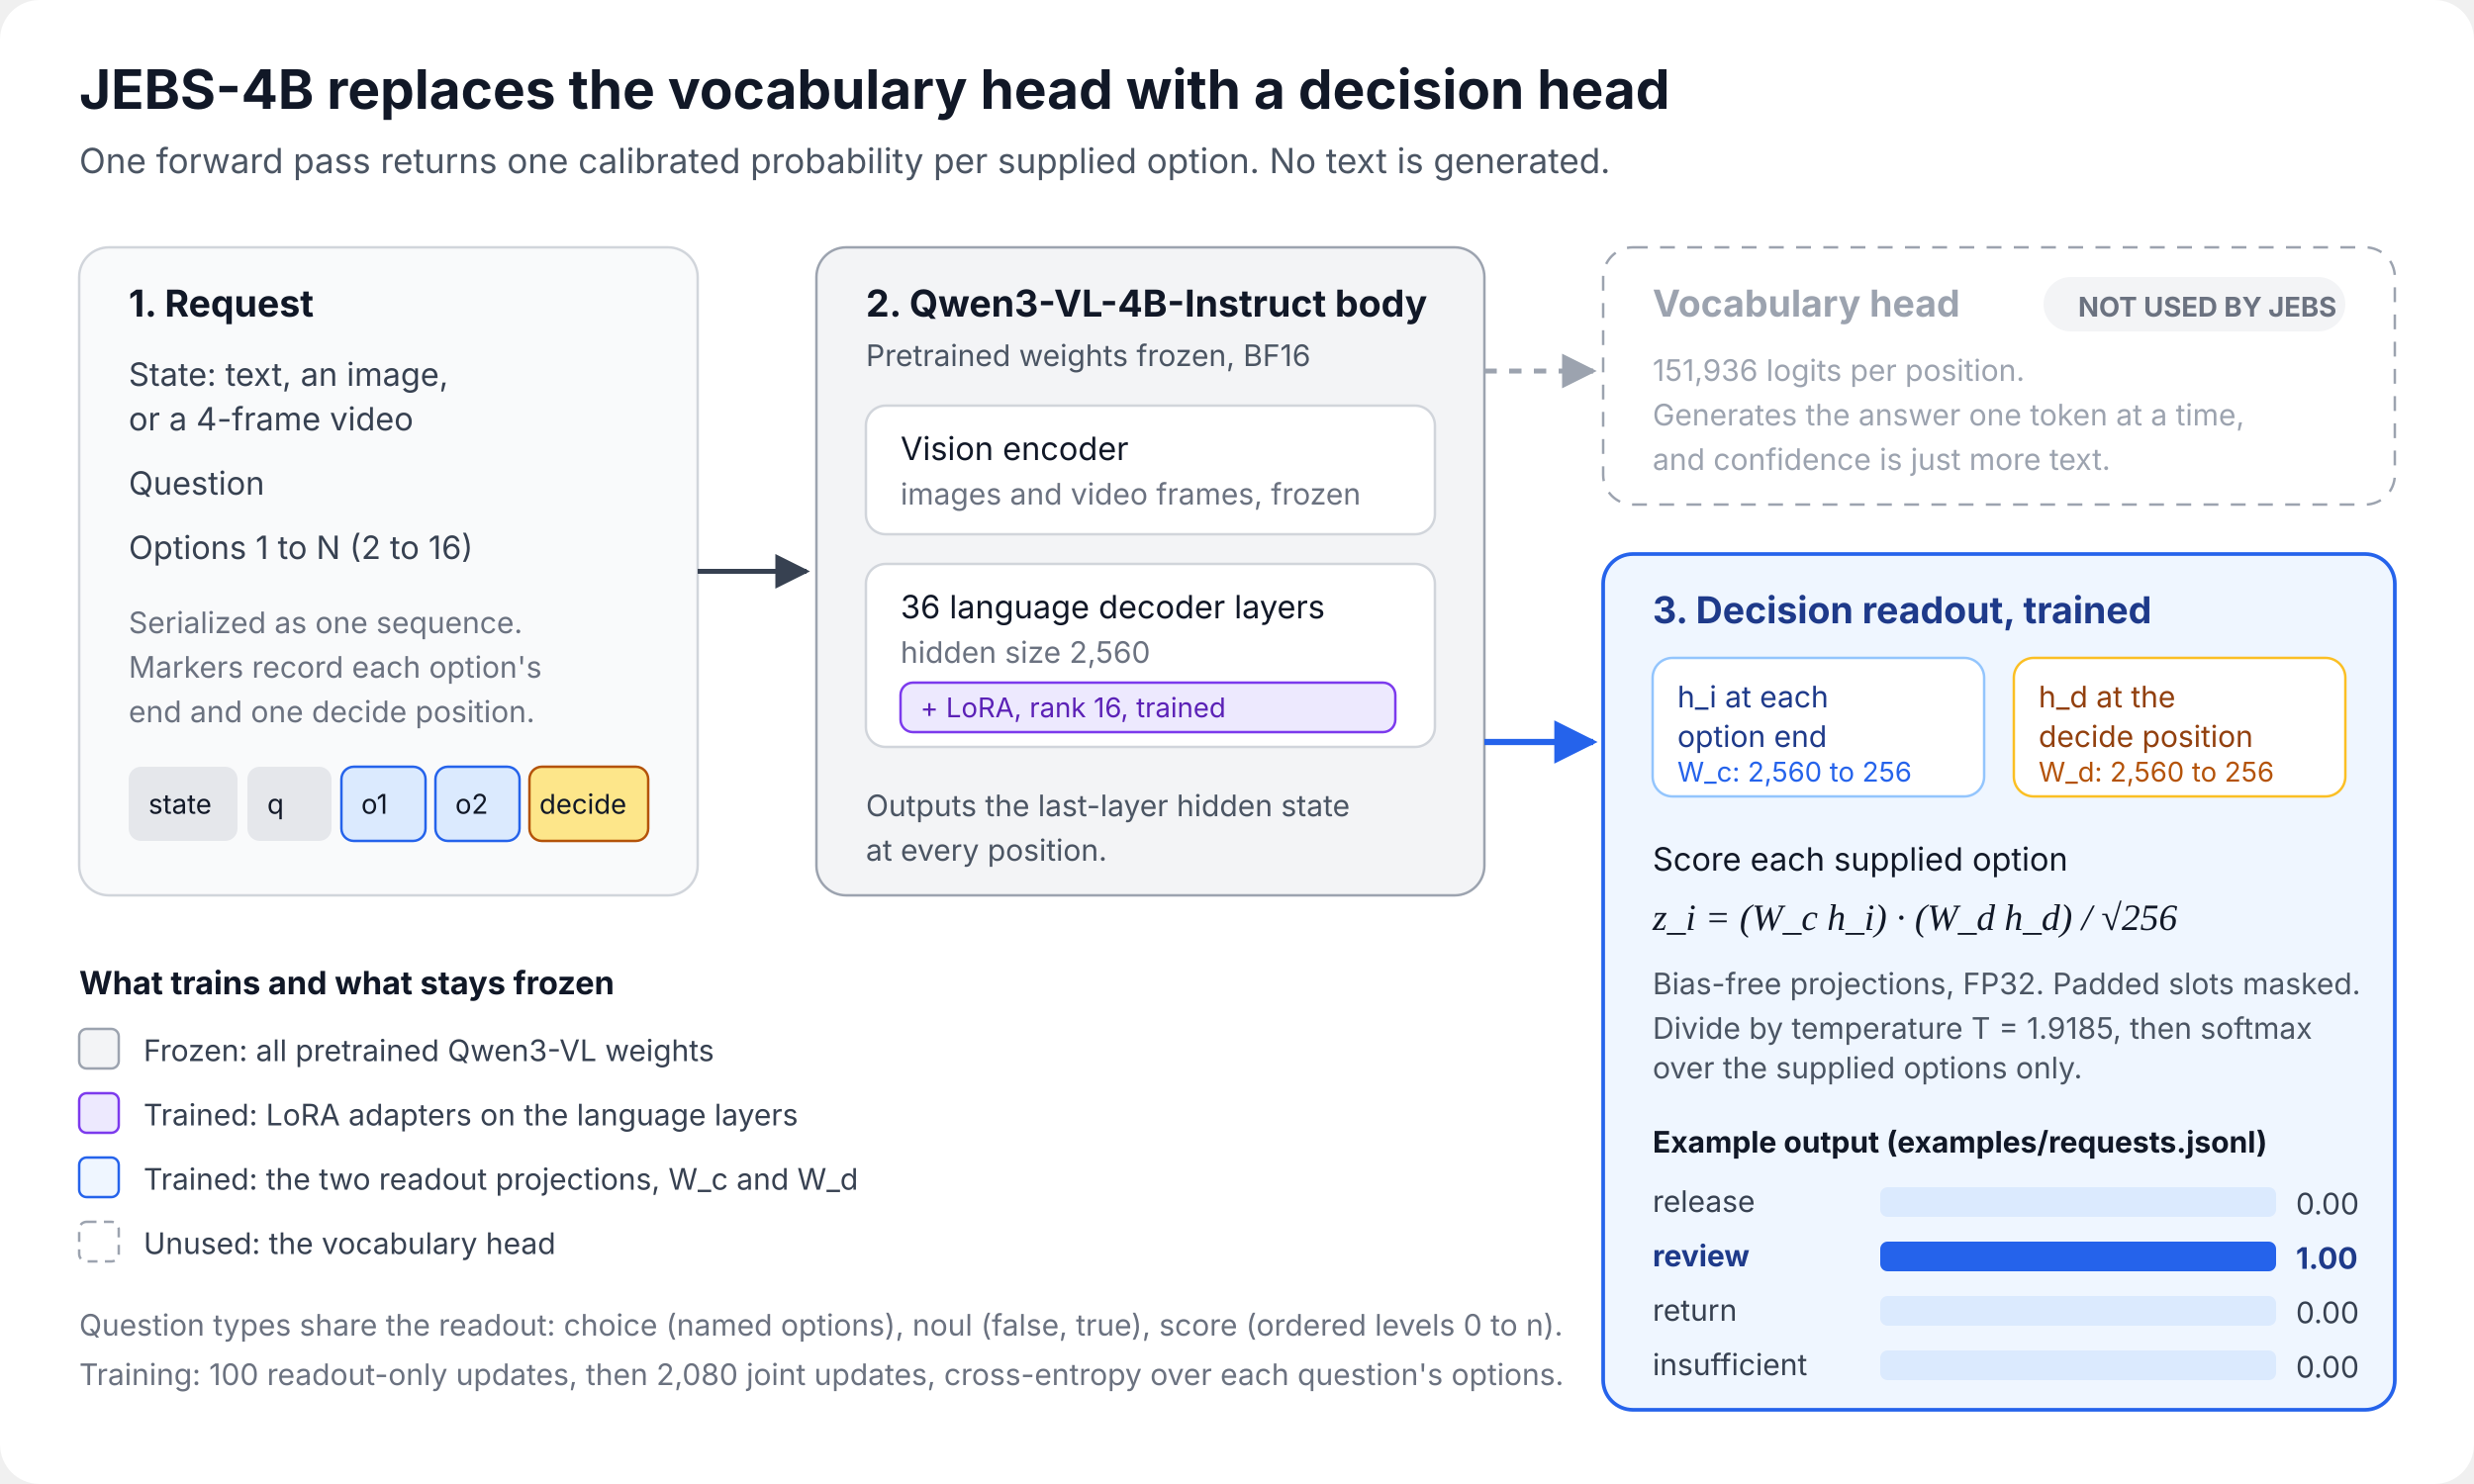
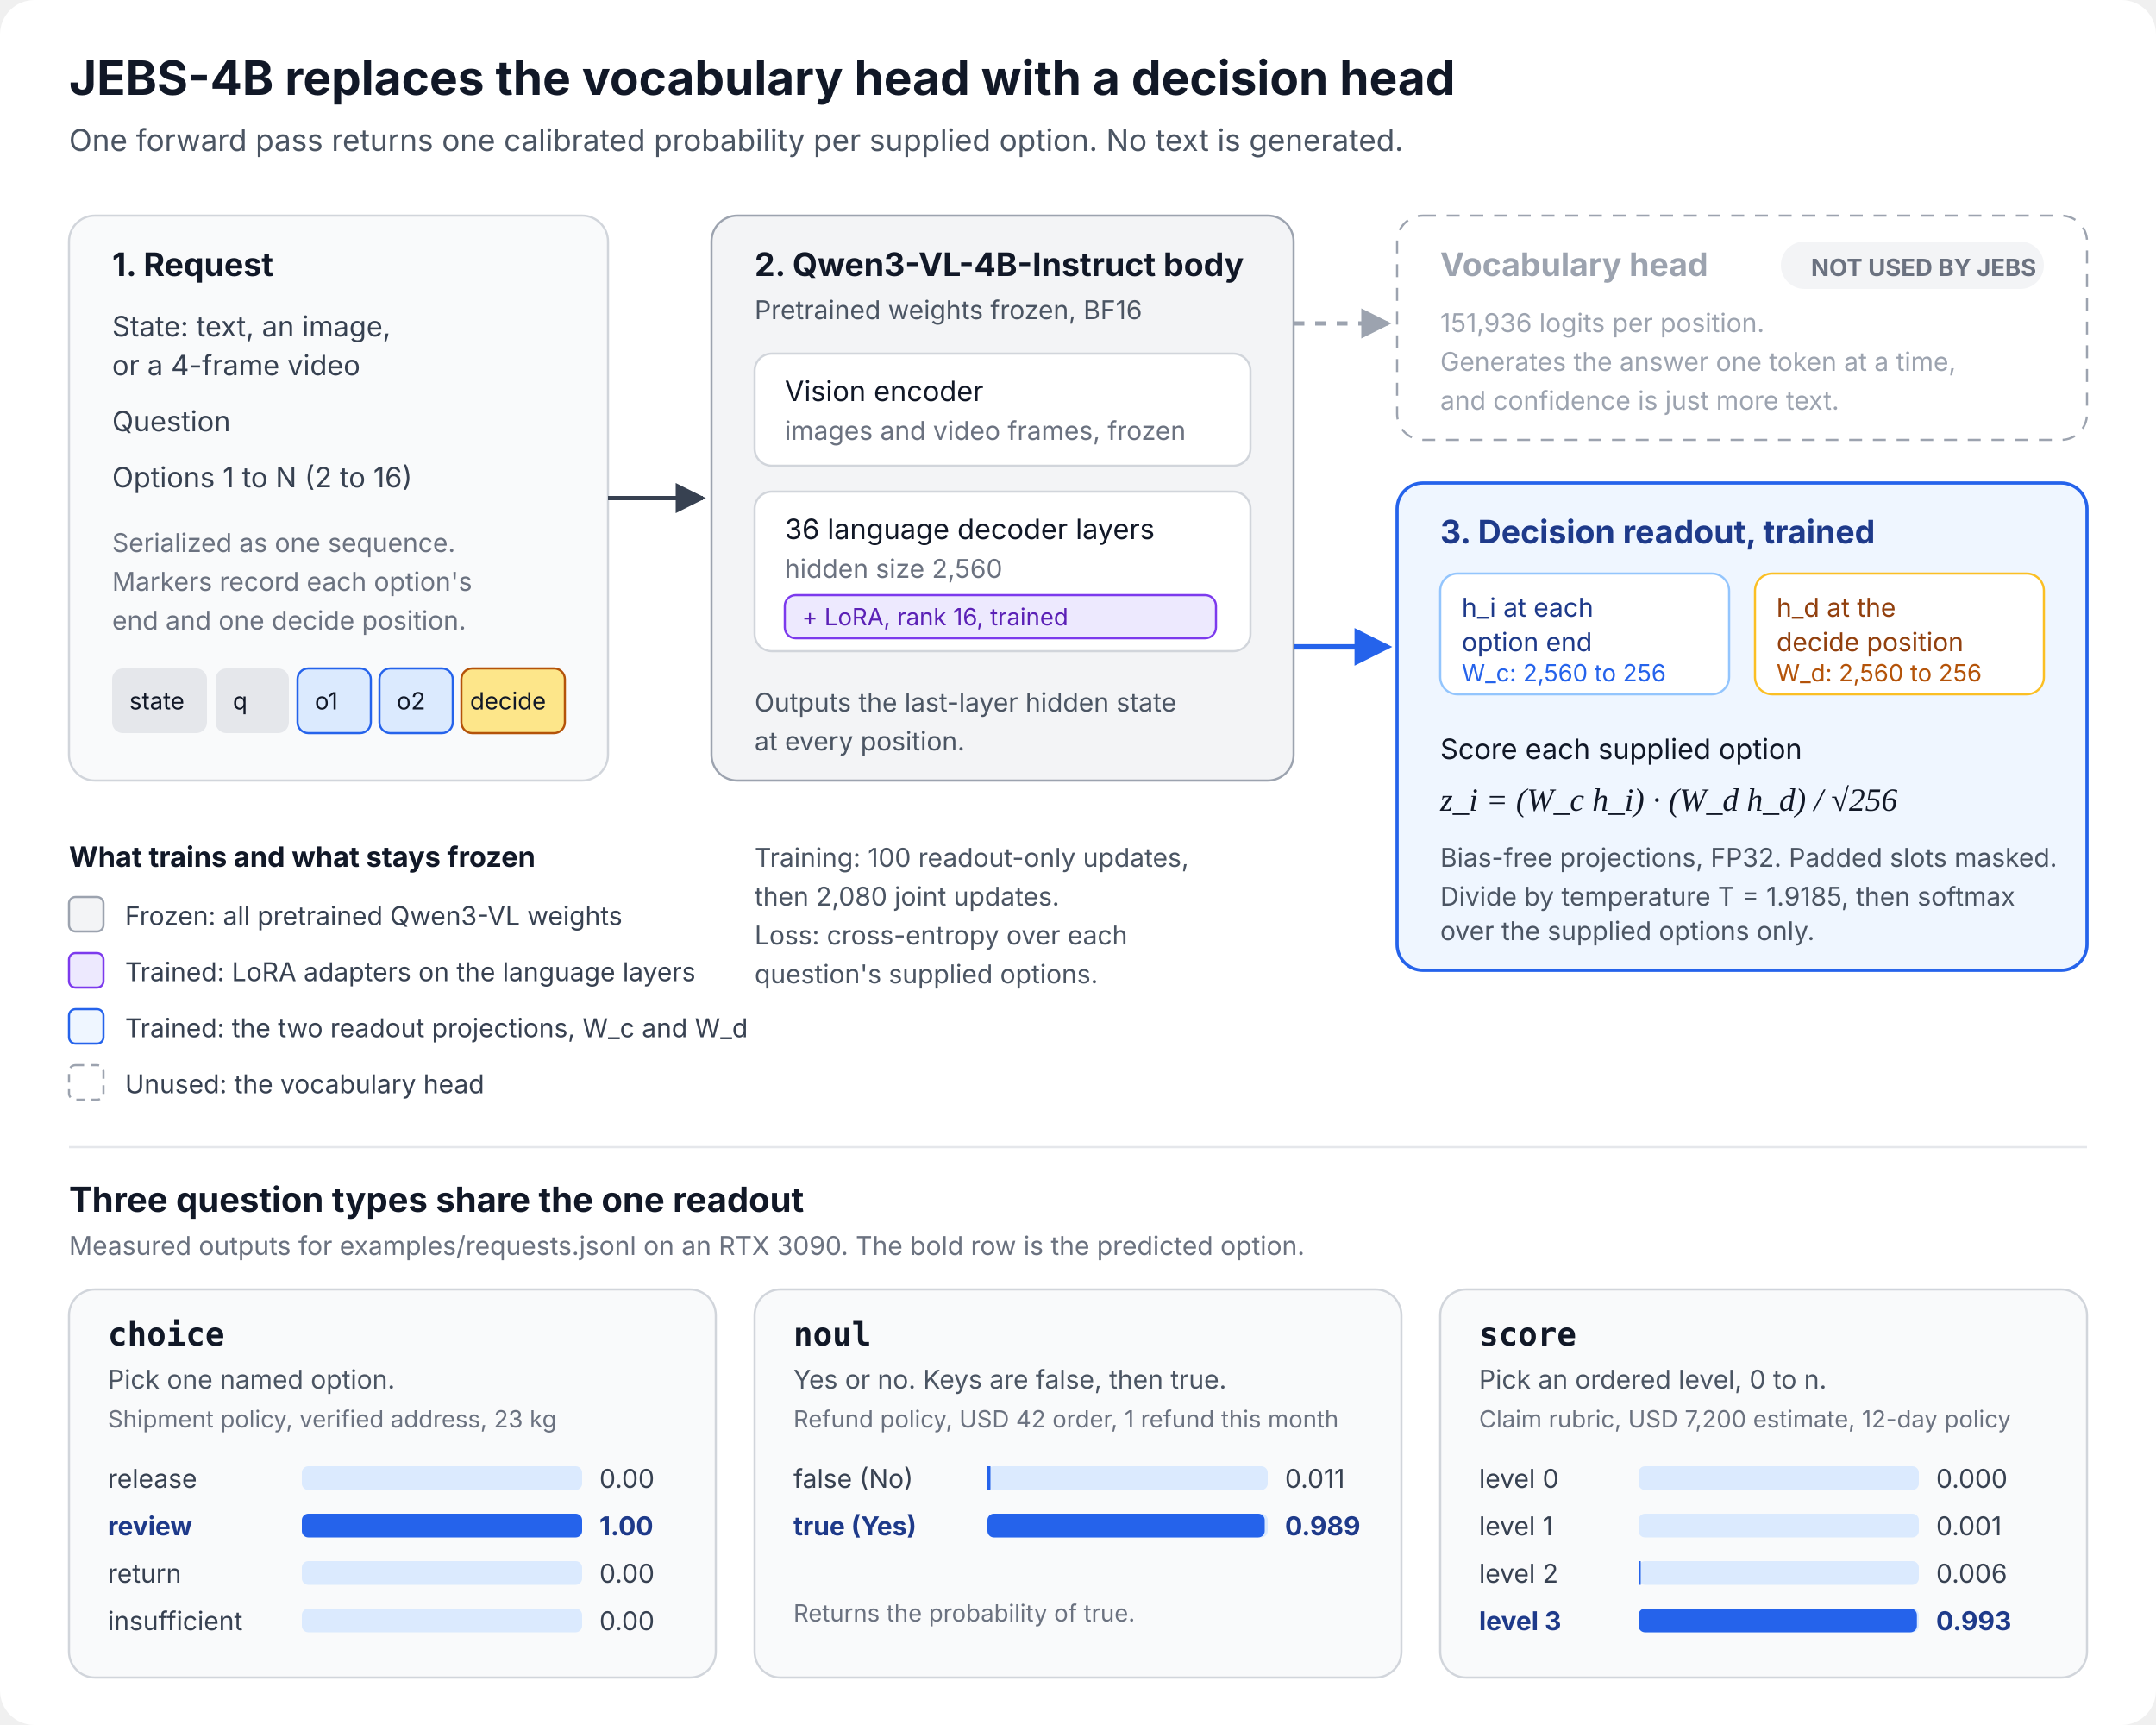
- <svg xmlns="http://www.w3.org/2000/svg" viewBox="0 0 1000 600" width="1000" height="600" font-family="Inter, -apple-system, 'Segoe UI', Helvetica, Arial, sans-serif">
+ <svg xmlns="http://www.w3.org/2000/svg" viewBox="0 0 1000 800" width="1000" height="800" font-family="Inter, -apple-system, 'Segoe UI', Helvetica, Arial, sans-serif">
  <defs>
    <marker id="arrow" viewBox="0 0 10 10" refX="9" refY="5" markerWidth="7" markerHeight="7" orient="auto-start-reverse">
      <path d="M0,0 L10,5 L0,10 z" fill="#374151" />
    </marker>
    <marker id="arrow-blue" viewBox="0 0 10 10" refX="9" refY="5" markerWidth="7" markerHeight="7" orient="auto-start-reverse">
      <path d="M0,0 L10,5 L0,10 z" fill="#2563eb" />
    </marker>
    <marker id="arrow-gray" viewBox="0 0 10 10" refX="9" refY="5" markerWidth="7" markerHeight="7" orient="auto-start-reverse">
      <path d="M0,0 L10,5 L0,10 z" fill="#9ca3af" />
    </marker>
  </defs>
-   <rect x="0" y="0" width="1000" height="600" rx="16" fill="#ffffff" />
+   <rect x="0" y="0" width="1000" height="800" rx="16" fill="#ffffff" />
  <text x="32" y="44" font-size="22" font-weight="700" fill="#111827">JEBS-4B replaces the vocabulary head with a decision head</text>
  <text x="32" y="70" font-size="14" fill="#4b5563">One forward pass returns one calibrated probability per supplied option. No text is generated.</text>
  <rect x="32" y="100" width="250" height="262" rx="12" fill="#f9fafb" stroke="#d1d5db" />
  <text x="52" y="128" font-size="15" font-weight="700" fill="#111827">1. Request</text>
  <text x="52" y="156" font-size="13" fill="#374151">State: text, an image,</text>
  <text x="52" y="174" font-size="13" fill="#374151">or a 4-frame video</text>
  <text x="52" y="200" font-size="13" fill="#374151">Question</text>
  <text x="52" y="226" font-size="13" fill="#374151">Options 1 to N (2 to 16)</text>
  <text x="52" y="256" font-size="12" fill="#6b7280">Serialized as one sequence.</text>
  <text x="52" y="274" font-size="12" fill="#6b7280">Markers record each option's</text>
  <text x="52" y="292" font-size="12" fill="#6b7280">end and one decide position.</text>
  <g font-size="11" fill="#111827">
    <rect x="52" y="310" width="44" height="30" rx="5" fill="#e5e7eb" />
    <text x="60" y="329">state</text>
    <rect x="100" y="310" width="34" height="30" rx="5" fill="#e5e7eb" />
    <text x="108" y="329">q</text>
    <rect x="138" y="310" width="34" height="30" rx="5" fill="#dbeafe" stroke="#2563eb" />
    <text x="146" y="329">o1</text>
    <rect x="176" y="310" width="34" height="30" rx="5" fill="#dbeafe" stroke="#2563eb" />
    <text x="184" y="329">o2</text>
    <rect x="214" y="310" width="48" height="30" rx="5" fill="#fde68a" stroke="#b45309" />
    <text x="218" y="329">decide</text>
  </g>
  <rect x="330" y="100" width="270" height="262" rx="12" fill="#f3f4f6" stroke="#9ca3af" />
  <text x="350" y="128" font-size="15" font-weight="700" fill="#111827">2. Qwen3-VL-4B-Instruct body</text>
  <text x="350" y="148" font-size="12" fill="#4b5563">Pretrained weights frozen, BF16</text>
  <rect x="350" y="164" width="230" height="52" rx="8" fill="#ffffff" stroke="#d1d5db" />
  <text x="364" y="186" font-size="13" fill="#111827">Vision encoder</text>
  <text x="364" y="204" font-size="12" fill="#6b7280">images and video frames, frozen</text>
  <rect x="350" y="228" width="230" height="74" rx="8" fill="#ffffff" stroke="#d1d5db" />
  <text x="364" y="250" font-size="13" fill="#111827">36 language decoder layers</text>
  <text x="364" y="268" font-size="12" fill="#6b7280">hidden size 2,560</text>
  <rect x="364" y="276" width="200" height="20" rx="5" fill="#ede9fe" stroke="#7c3aed" />
  <text x="372" y="290" font-size="11" fill="#5b21b6">+ LoRA, rank 16, trained</text>
  <text x="350" y="330" font-size="12" fill="#4b5563">Outputs the last-layer hidden state</text>
  <text x="350" y="348" font-size="12" fill="#4b5563">at every position.</text>
  <line x1="282" y1="231" x2="326" y2="231" stroke="#374151" stroke-width="2" marker-end="url(#arrow)" />
  <rect x="648" y="100" width="320" height="104" rx="12" fill="#ffffff" stroke="#9ca3af" stroke-dasharray="6 5" />
  <text x="668" y="128" font-size="15" font-weight="700" fill="#9ca3af">Vocabulary head</text>
  <rect x="826" y="112" width="122" height="22" rx="11" fill="#f3f4f6" />
  <text x="840" y="128" font-size="11" font-weight="700" fill="#6b7280">NOT USED BY JEBS</text>
  <text x="668" y="154" font-size="12" fill="#9ca3af">151,936 logits per position.</text>
  <text x="668" y="172" font-size="12" fill="#9ca3af">Generates the answer one token at a time,</text>
  <text x="668" y="190" font-size="12" fill="#9ca3af">and confidence is just more text.</text>
-   <path d="M600,150 C625,150 625,150 644,150" fill="none" stroke="#9ca3af" stroke-width="2" stroke-dasharray="5 5" marker-end="url(#arrow-gray)" />
-   <rect x="648" y="224" width="320" height="346" rx="12" fill="#eff6ff" stroke="#2563eb" stroke-width="1.5" />
+   <path d="M600,150 L644,150" fill="none" stroke="#9ca3af" stroke-width="2" stroke-dasharray="5 5" marker-end="url(#arrow-gray)" />
+   <rect x="648" y="224" width="320" height="226" rx="12" fill="#eff6ff" stroke="#2563eb" stroke-width="1.5" />
  <text x="668" y="252" font-size="15" font-weight="700" fill="#1e3a8a">3. Decision readout, trained</text>
  <rect x="668" y="266" width="134" height="56" rx="8" fill="#ffffff" stroke="#93c5fd" />
  <text x="678" y="286" font-size="12" fill="#1e3a8a">h_i at each</text>
  <text x="678" y="302" font-size="12" fill="#1e3a8a">option end</text>
  <text x="678" y="316" font-size="11" fill="#2563eb">W_c: 2,560 to 256</text>
  <rect x="814" y="266" width="134" height="56" rx="8" fill="#ffffff" stroke="#fbbf24" />
  <text x="824" y="286" font-size="12" fill="#92400e">h_d at the</text>
  <text x="824" y="302" font-size="12" fill="#92400e">decide position</text>
  <text x="824" y="316" font-size="11" fill="#b45309">W_d: 2,560 to 256</text>
  <text x="668" y="352" font-size="13" fill="#111827">Score each supplied option</text>
  <text x="668" y="376" font-size="15" font-family="'Times New Roman', Georgia, serif" font-style="italic" fill="#111827">z_i = (W_c h_i) · (W_d h_d) / √256</text>
  <text x="668" y="402" font-size="12" fill="#4b5563">Bias-free projections, FP32. Padded slots masked.</text>
  <text x="668" y="420" font-size="12" fill="#4b5563">Divide by temperature T = 1.9185, then softmax</text>
  <text x="668" y="436" font-size="12" fill="#4b5563">over the supplied options only.</text>
-   <path d="M600,300 C624,300 624,300 644,300" fill="none" stroke="#2563eb" stroke-width="2.5" marker-end="url(#arrow-blue)" />
-   <text x="668" y="466" font-size="12" font-weight="700" fill="#111827">Example output (examples/requests.jsonl)</text>
-   <g font-size="12" fill="#374151">
-     <text x="668" y="490">release</text>
-     <rect x="760" y="480" width="160" height="12" rx="3" fill="#dbeafe" />
-     <text x="928" y="491">0.00</text>
-     <text x="668" y="512" font-weight="700" fill="#1e3a8a">review</text>
-     <rect x="760" y="502" width="160" height="12" rx="3" fill="#dbeafe" />
-     <rect x="760" y="502" width="160" height="12" rx="3" fill="#2563eb" />
-     <text x="928" y="513" font-weight="700" fill="#1e3a8a">1.00</text>
-     <text x="668" y="534">return</text>
-     <rect x="760" y="524" width="160" height="12" rx="3" fill="#dbeafe" />
-     <text x="928" y="535">0.00</text>
-     <text x="668" y="556">insufficient</text>
-     <rect x="760" y="546" width="160" height="12" rx="3" fill="#dbeafe" />
-     <text x="928" y="557">0.00</text>
-   </g>
+   <path d="M600,300 L644,300" fill="none" stroke="#2563eb" stroke-width="2.5" marker-end="url(#arrow-blue)" />
  <text x="32" y="402" font-size="13" font-weight="700" fill="#111827">What trains and what stays frozen</text>
  <g font-size="12" fill="#374151">
    <rect x="32" y="416" width="16" height="16" rx="3" fill="#f3f4f6" stroke="#9ca3af" />
    <text x="58" y="429">Frozen: all pretrained Qwen3-VL weights</text>
    <rect x="32" y="442" width="16" height="16" rx="3" fill="#ede9fe" stroke="#7c3aed" />
    <text x="58" y="455">Trained: LoRA adapters on the language layers</text>
    <rect x="32" y="468" width="16" height="16" rx="3" fill="#eff6ff" stroke="#2563eb" />
    <text x="58" y="481">Trained: the two readout projections, W_c and W_d</text>
    <rect x="32" y="494" width="16" height="16" rx="3" fill="#ffffff" stroke="#9ca3af" stroke-dasharray="4 3" />
    <text x="58" y="507">Unused: the vocabulary head</text>
  </g>
-   <text x="32" y="540" font-size="12" fill="#6b7280">Question types share the readout: choice (named options), noul (false, true), score (ordered levels 0 to n).</text>
-   <text x="32" y="560" font-size="12" fill="#6b7280">Training: 100 readout-only updates, then 2,080 joint updates, cross-entropy over each question's options.</text>
+   <text x="350" y="402" font-size="12" fill="#4b5563">Training: 100 readout-only updates,</text>
+   <text x="350" y="420" font-size="12" fill="#4b5563">then 2,080 joint updates.</text>
+   <text x="350" y="438" font-size="12" fill="#4b5563">Loss: cross-entropy over each</text>
+   <text x="350" y="456" font-size="12" fill="#4b5563">question's supplied options.</text>
+   <line x1="32" y1="532" x2="968" y2="532" stroke="#e5e7eb" />
+   <text x="32" y="562" font-size="16" font-weight="700" fill="#111827">Three question types share the one readout</text>
+   <text x="32" y="582" font-size="12" fill="#6b7280">Measured outputs for examples/requests.jsonl on an RTX 3090. The bold row is the predicted option.</text>
+   <rect x="32" y="598" width="300" height="180" rx="12" fill="#f9fafb" stroke="#d1d5db" />
+   <text x="50" y="624" font-size="15" font-weight="700" font-family="Menlo, Consolas, monospace" fill="#111827">choice</text>
+   <text x="50" y="644" font-size="12" fill="#4b5563">Pick one named option.</text>
+   <text x="50" y="662" font-size="11" fill="#6b7280">Shipment policy, verified address, 23 kg</text>
+   <g font-size="12" fill="#374151">
+     <text x="50" y="690">release</text>
+     <rect x="140" y="680" width="130" height="11" rx="3" fill="#dbeafe" />
+     <text x="278" y="690">0.00</text>
+     <text x="50" y="712" font-weight="700" fill="#1e3a8a">review</text>
+     <rect x="140" y="702" width="130" height="11" rx="3" fill="#2563eb" />
+     <text x="278" y="712" font-weight="700" fill="#1e3a8a">1.00</text>
+     <text x="50" y="734">return</text>
+     <rect x="140" y="724" width="130" height="11" rx="3" fill="#dbeafe" />
+     <text x="278" y="734">0.00</text>
+     <text x="50" y="756">insufficient</text>
+     <rect x="140" y="746" width="130" height="11" rx="3" fill="#dbeafe" />
+     <text x="278" y="756">0.00</text>
+   </g>
+   <rect x="350" y="598" width="300" height="180" rx="12" fill="#f9fafb" stroke="#d1d5db" />
+   <text x="368" y="624" font-size="15" font-weight="700" font-family="Menlo, Consolas, monospace" fill="#111827">noul</text>
+   <text x="368" y="644" font-size="12" fill="#4b5563">Yes or no. Keys are false, then true.</text>
+   <text x="368" y="662" font-size="11" fill="#6b7280">Refund policy, USD 42 order, 1 refund this month</text>
+   <g font-size="12" fill="#374151">
+     <text x="368" y="690">false (No)</text>
+     <rect x="458" y="680" width="130" height="11" rx="3" fill="#dbeafe" />
+     <rect x="458" y="680" width="1.4" height="11" fill="#2563eb" />
+     <text x="596" y="690">0.011</text>
+     <text x="368" y="712" font-weight="700" fill="#1e3a8a">true (Yes)</text>
+     <rect x="458" y="702" width="130" height="11" rx="3" fill="#dbeafe" />
+     <rect x="458" y="702" width="128.6" height="11" rx="3" fill="#2563eb" />
+     <text x="596" y="712" font-weight="700" fill="#1e3a8a">0.989</text>
+   </g>
+   <text x="368" y="752" font-size="11" fill="#6b7280">Returns the probability of true.</text>
+   <rect x="668" y="598" width="300" height="180" rx="12" fill="#f9fafb" stroke="#d1d5db" />
+   <text x="686" y="624" font-size="15" font-weight="700" font-family="Menlo, Consolas, monospace" fill="#111827">score</text>
+   <text x="686" y="644" font-size="12" fill="#4b5563">Pick an ordered level, 0 to n.</text>
+   <text x="686" y="662" font-size="11" fill="#6b7280">Claim rubric, USD 7,200 estimate, 12-day policy</text>
+   <g font-size="12" fill="#374151">
+     <text x="686" y="690">level 0</text>
+     <rect x="760" y="680" width="130" height="11" rx="3" fill="#dbeafe" />
+     <text x="898" y="690">0.000</text>
+     <text x="686" y="712">level 1</text>
+     <rect x="760" y="702" width="130" height="11" rx="3" fill="#dbeafe" />
+     <text x="898" y="712">0.001</text>
+     <text x="686" y="734">level 2</text>
+     <rect x="760" y="724" width="130" height="11" rx="3" fill="#dbeafe" />
+     <rect x="760" y="724" width="1" height="11" fill="#2563eb" />
+     <text x="898" y="734">0.006</text>
+     <text x="686" y="756" font-weight="700" fill="#1e3a8a">level 3</text>
+     <rect x="760" y="746" width="130" height="11" rx="3" fill="#dbeafe" />
+     <rect x="760" y="746" width="129.1" height="11" rx="3" fill="#2563eb" />
+     <text x="898" y="756" font-weight="700" fill="#1e3a8a">0.993</text>
+   </g>
</svg>
